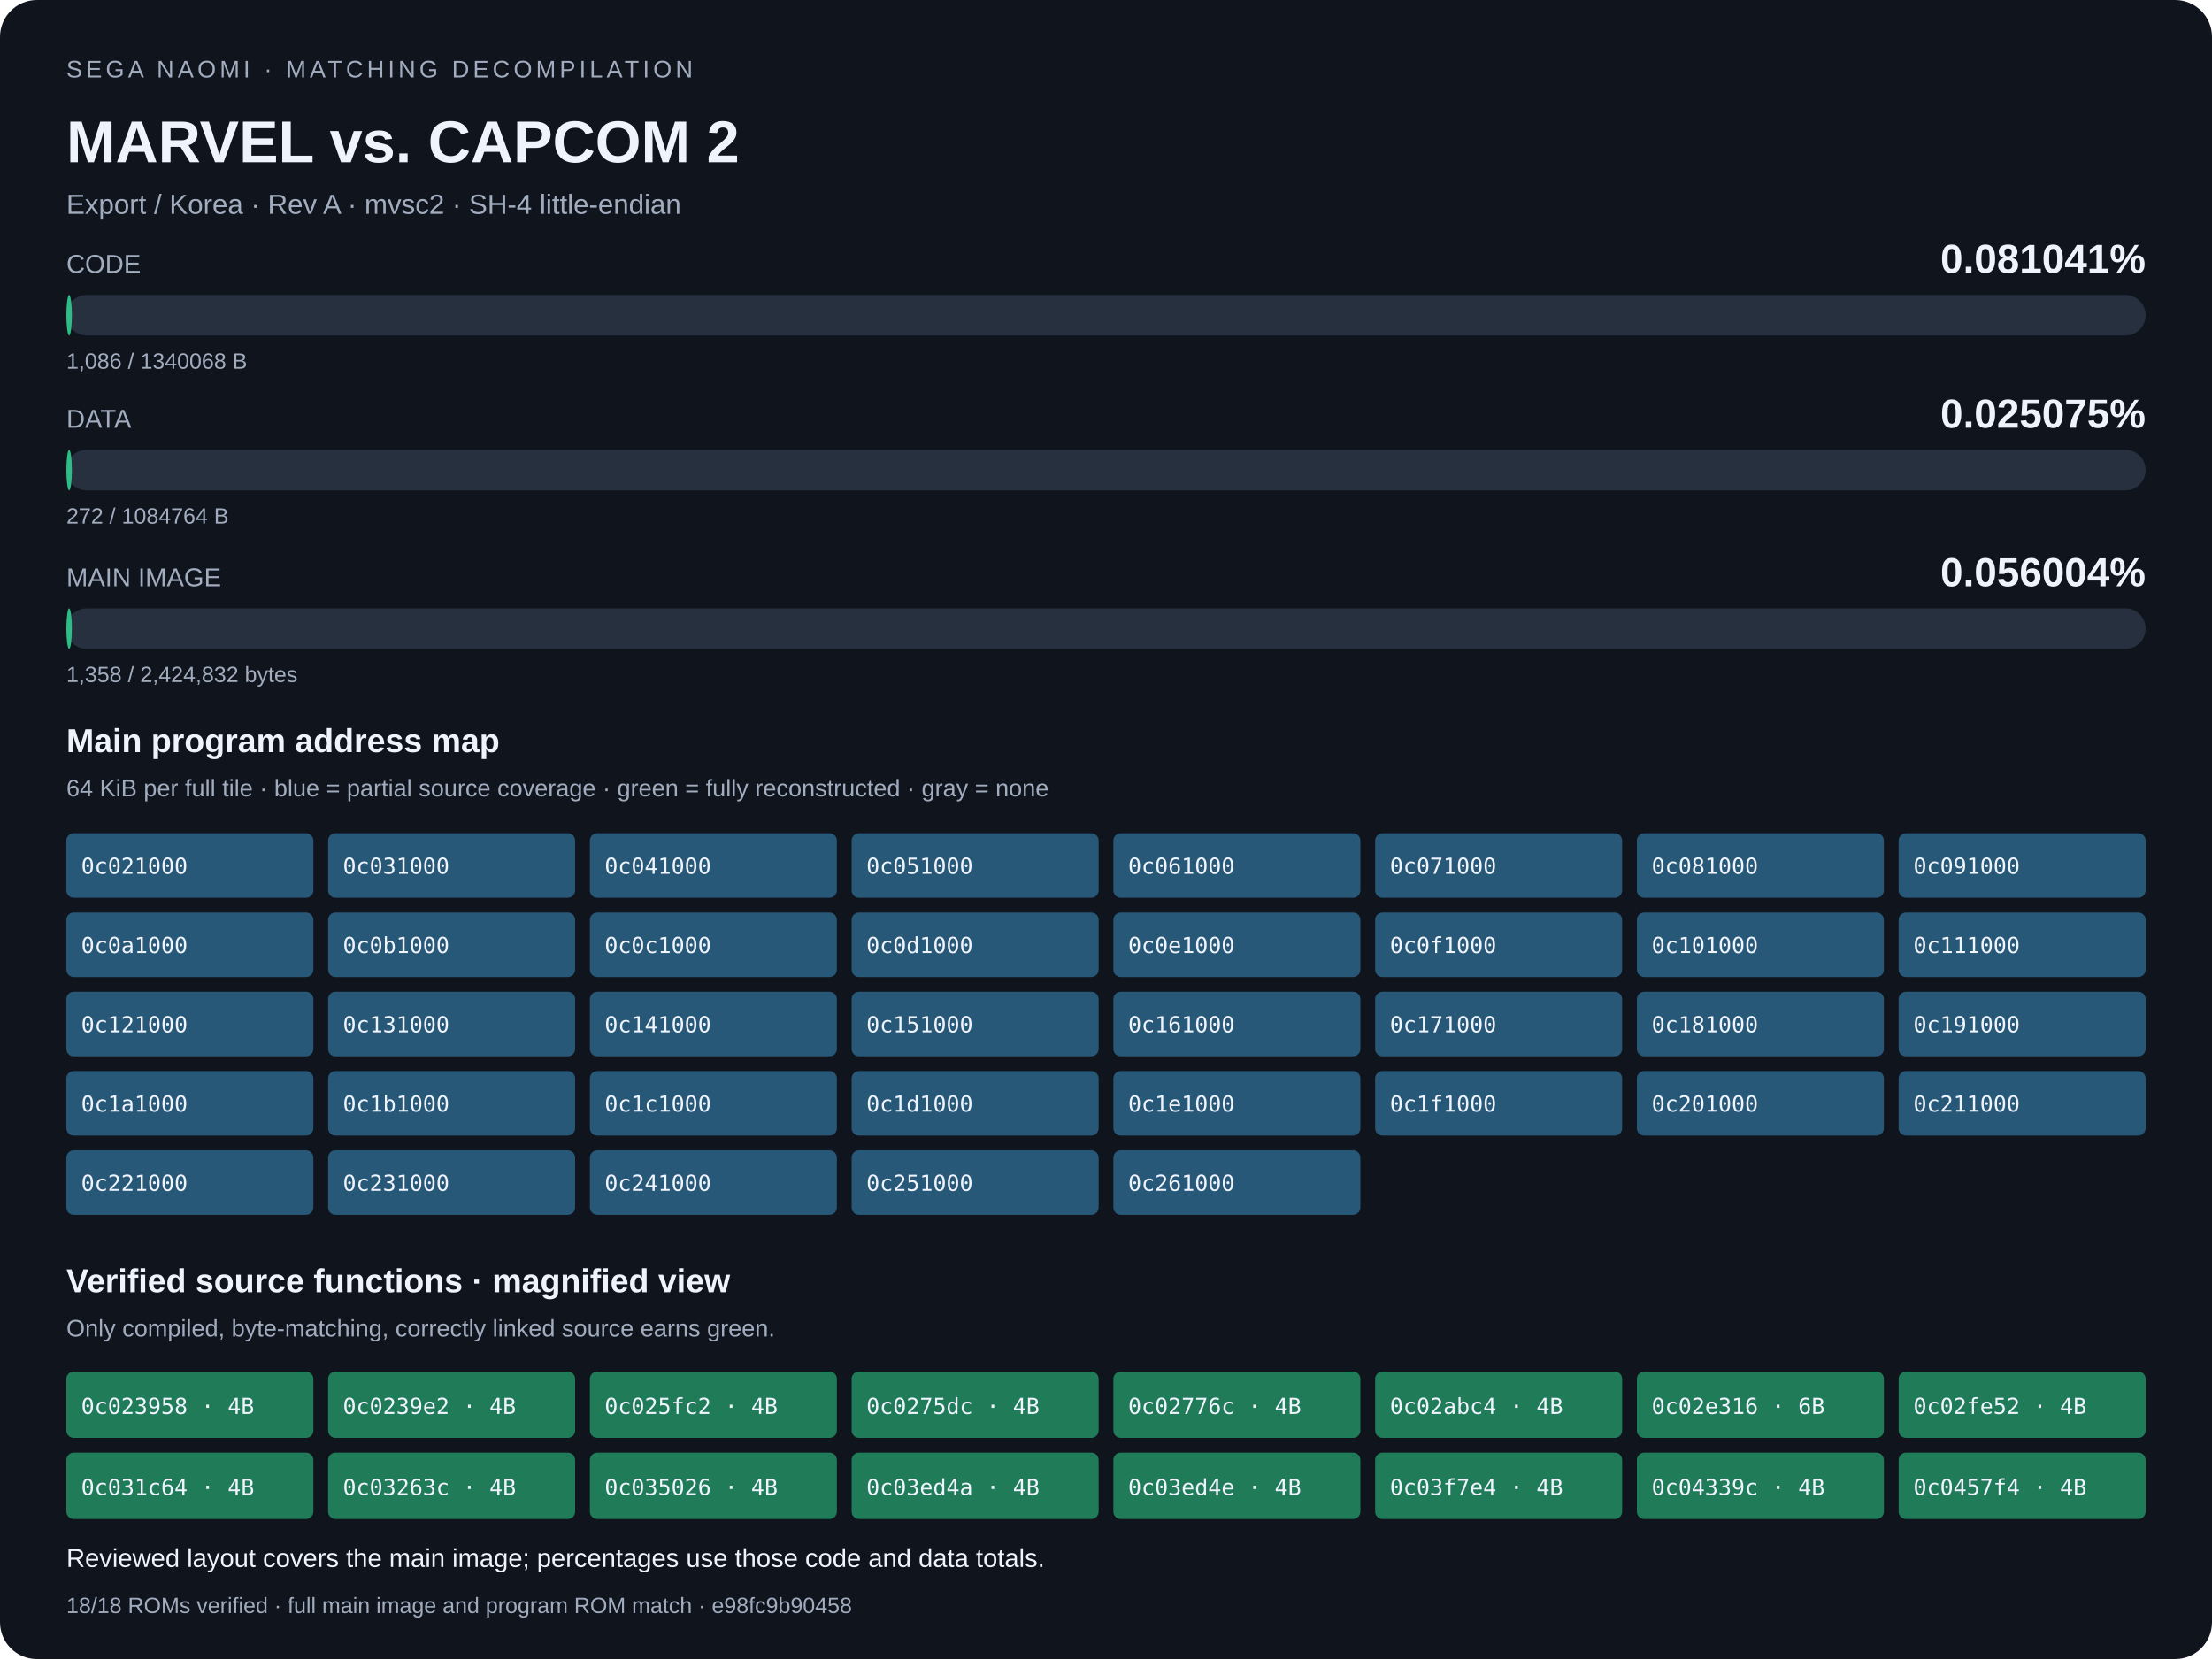
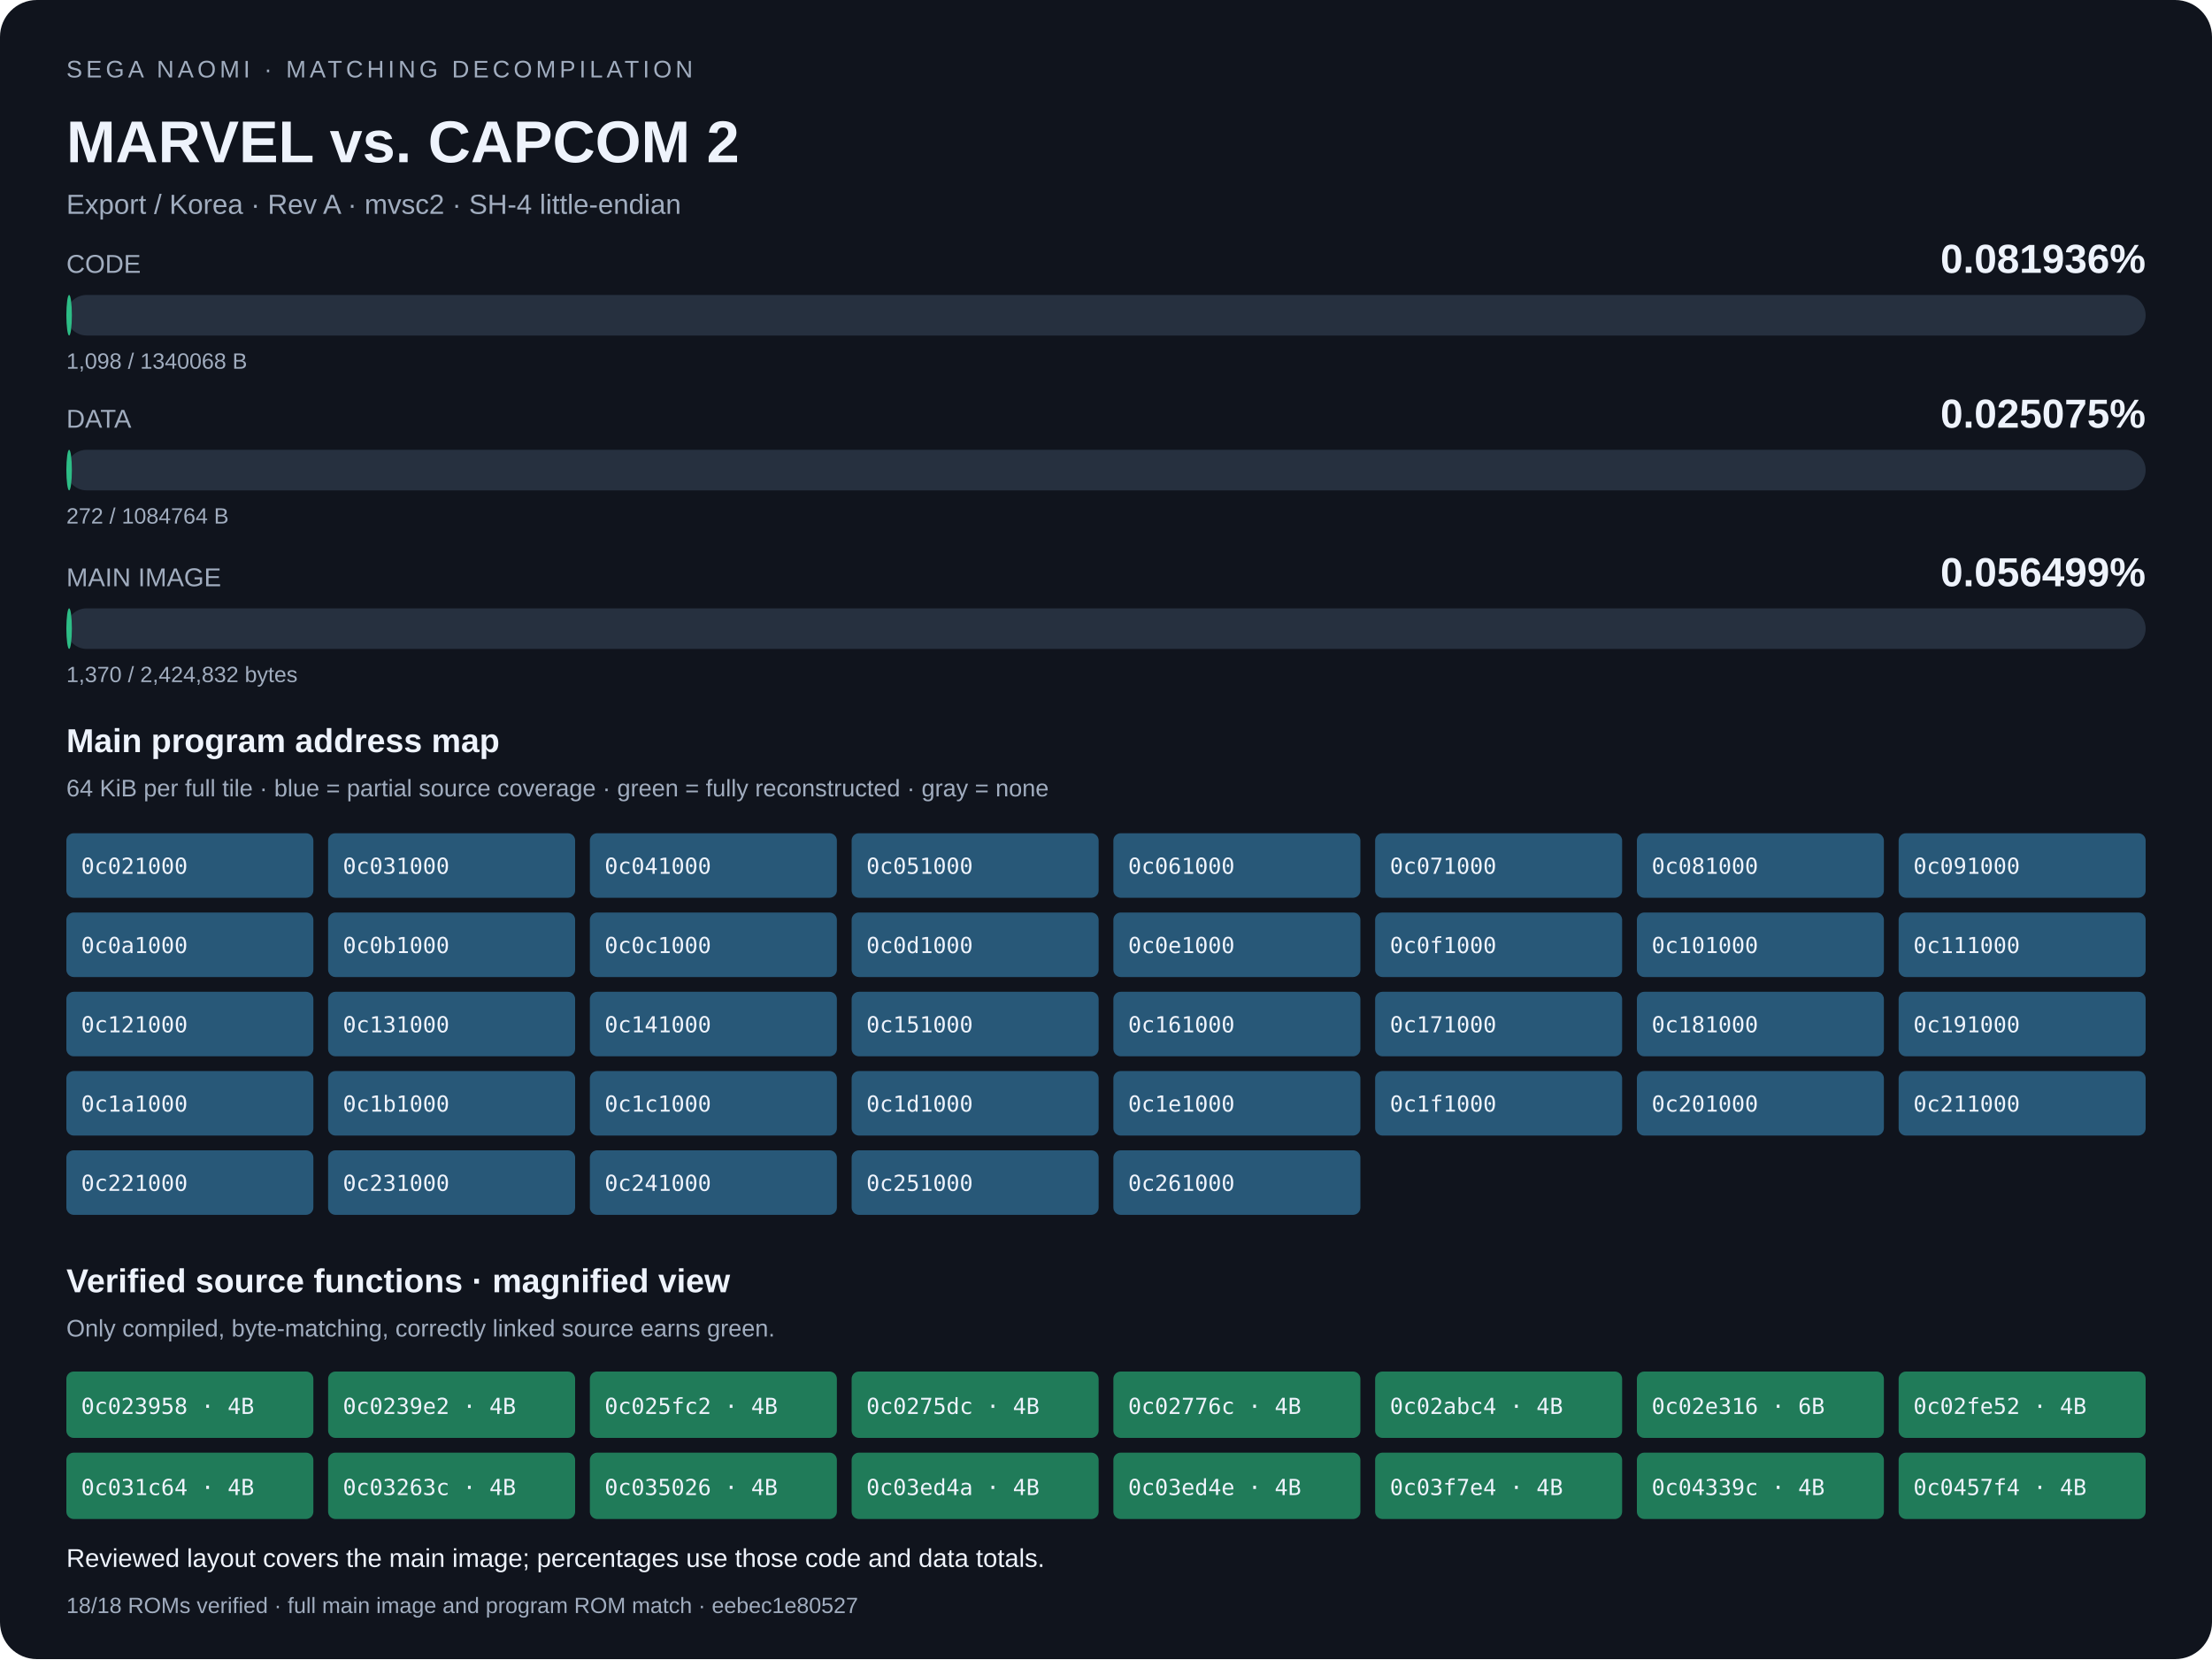
<svg xmlns="http://www.w3.org/2000/svg" width="1200" height="900" viewBox="0 0 1200 900" role="img" aria-labelledby="title desc">
  <rect width="1200" height="900" rx="20" fill="#10141d" />
  <style>text{font-family:Arial,sans-serif;fill:#eef3fc}.muted{fill:#a1adbf}.mono{font-family:monospace}</style>
  <text x="36" y="42" font-size="13" letter-spacing="2" class="muted">SEGA NAOMI · MATCHING DECOMPILATION</text>
  <text x="36" y="88" font-size="32" font-weight="700">MARVEL vs. CAPCOM 2</text>
  <text x="36" y="116" font-size="15" class="muted">Export / Korea · Rev A · mvsc2 · SH-4 little-endian</text>
  <text x="36" y="148" font-size="14" class="muted">CODE</text>
-   <text x="1164" y="148" font-size="22" font-weight="700" text-anchor="end">0.081041%</text>
+   <text x="1164" y="148" font-size="22" font-weight="700" text-anchor="end">0.081936%</text>
  <rect x="36" y="160" width="1128" height="22" rx="11" fill="#26303f" />
  <rect x="36" y="160" width="3" height="22" rx="11" fill="#2dbd86" />
-   <text x="36" y="200" font-size="12" class="muted">1,086 / 1340068 B</text>
+   <text x="36" y="200" font-size="12" class="muted">1,098 / 1340068 B</text>
  <text x="36" y="232" font-size="14" class="muted">DATA</text>
  <text x="1164" y="232" font-size="22" font-weight="700" text-anchor="end">0.025075%</text>
  <rect x="36" y="244" width="1128" height="22" rx="11" fill="#26303f" />
  <rect x="36" y="244" width="3" height="22" rx="11" fill="#2dbd86" />
  <text x="36" y="284" font-size="12" class="muted">272 / 1084764 B</text>
  <text x="36" y="318" font-size="14" class="muted">MAIN IMAGE</text>
-   <text x="1164" y="318" font-size="22" font-weight="700" text-anchor="end">0.056004%</text>
+   <text x="1164" y="318" font-size="22" font-weight="700" text-anchor="end">0.056499%</text>
  <rect x="36" y="330" width="1128" height="22" rx="11" fill="#26303f" />
  <rect x="36" y="330" width="3" height="22" rx="11" fill="#2dbd86" />
-   <text x="36" y="370" font-size="12" class="muted">1,358 / 2,424,832 bytes</text>
+   <text x="36" y="370" font-size="12" class="muted">1,370 / 2,424,832 bytes</text>
  <text x="36" y="408" font-size="18" font-weight="700">Main program address map</text>
  <text x="36" y="432" font-size="13" class="muted">64 KiB per full tile · blue = partial source coverage · green = fully reconstructed · gray = none</text>
  <rect x="36" y="452" width="134" height="35" rx="4" fill="#285878">
</rect>
  <text x="44" y="474" font-size="12" class="mono">0c021000</text>
  <rect x="178" y="452" width="134" height="35" rx="4" fill="#285878">
</rect>
  <text x="186" y="474" font-size="12" class="mono">0c031000</text>
  <rect x="320" y="452" width="134" height="35" rx="4" fill="#285878">
</rect>
  <text x="328" y="474" font-size="12" class="mono">0c041000</text>
  <rect x="462" y="452" width="134" height="35" rx="4" fill="#285878">
</rect>
  <text x="470" y="474" font-size="12" class="mono">0c051000</text>
  <rect x="604" y="452" width="134" height="35" rx="4" fill="#285878">
</rect>
  <text x="612" y="474" font-size="12" class="mono">0c061000</text>
  <rect x="746" y="452" width="134" height="35" rx="4" fill="#285878">
</rect>
  <text x="754" y="474" font-size="12" class="mono">0c071000</text>
  <rect x="888" y="452" width="134" height="35" rx="4" fill="#285878">
</rect>
  <text x="896" y="474" font-size="12" class="mono">0c081000</text>
  <rect x="1030" y="452" width="134" height="35" rx="4" fill="#285878">
</rect>
  <text x="1038" y="474" font-size="12" class="mono">0c091000</text>
  <rect x="36" y="495" width="134" height="35" rx="4" fill="#285878">
</rect>
  <text x="44" y="517" font-size="12" class="mono">0c0a1000</text>
  <rect x="178" y="495" width="134" height="35" rx="4" fill="#285878">
</rect>
  <text x="186" y="517" font-size="12" class="mono">0c0b1000</text>
  <rect x="320" y="495" width="134" height="35" rx="4" fill="#285878">
</rect>
  <text x="328" y="517" font-size="12" class="mono">0c0c1000</text>
  <rect x="462" y="495" width="134" height="35" rx="4" fill="#285878">
</rect>
  <text x="470" y="517" font-size="12" class="mono">0c0d1000</text>
  <rect x="604" y="495" width="134" height="35" rx="4" fill="#285878">
</rect>
  <text x="612" y="517" font-size="12" class="mono">0c0e1000</text>
  <rect x="746" y="495" width="134" height="35" rx="4" fill="#285878">
</rect>
  <text x="754" y="517" font-size="12" class="mono">0c0f1000</text>
  <rect x="888" y="495" width="134" height="35" rx="4" fill="#285878">
</rect>
  <text x="896" y="517" font-size="12" class="mono">0c101000</text>
  <rect x="1030" y="495" width="134" height="35" rx="4" fill="#285878">
</rect>
  <text x="1038" y="517" font-size="12" class="mono">0c111000</text>
  <rect x="36" y="538" width="134" height="35" rx="4" fill="#285878">
</rect>
  <text x="44" y="560" font-size="12" class="mono">0c121000</text>
  <rect x="178" y="538" width="134" height="35" rx="4" fill="#285878">
</rect>
  <text x="186" y="560" font-size="12" class="mono">0c131000</text>
  <rect x="320" y="538" width="134" height="35" rx="4" fill="#285878">
</rect>
  <text x="328" y="560" font-size="12" class="mono">0c141000</text>
  <rect x="462" y="538" width="134" height="35" rx="4" fill="#285878">
</rect>
  <text x="470" y="560" font-size="12" class="mono">0c151000</text>
  <rect x="604" y="538" width="134" height="35" rx="4" fill="#285878">
</rect>
  <text x="612" y="560" font-size="12" class="mono">0c161000</text>
  <rect x="746" y="538" width="134" height="35" rx="4" fill="#285878">
</rect>
  <text x="754" y="560" font-size="12" class="mono">0c171000</text>
  <rect x="888" y="538" width="134" height="35" rx="4" fill="#285878">
</rect>
  <text x="896" y="560" font-size="12" class="mono">0c181000</text>
  <rect x="1030" y="538" width="134" height="35" rx="4" fill="#285878">
</rect>
  <text x="1038" y="560" font-size="12" class="mono">0c191000</text>
  <rect x="36" y="581" width="134" height="35" rx="4" fill="#285878">
</rect>
  <text x="44" y="603" font-size="12" class="mono">0c1a1000</text>
  <rect x="178" y="581" width="134" height="35" rx="4" fill="#285878">
</rect>
  <text x="186" y="603" font-size="12" class="mono">0c1b1000</text>
  <rect x="320" y="581" width="134" height="35" rx="4" fill="#285878">
</rect>
  <text x="328" y="603" font-size="12" class="mono">0c1c1000</text>
  <rect x="462" y="581" width="134" height="35" rx="4" fill="#285878">
</rect>
  <text x="470" y="603" font-size="12" class="mono">0c1d1000</text>
  <rect x="604" y="581" width="134" height="35" rx="4" fill="#285878">
</rect>
  <text x="612" y="603" font-size="12" class="mono">0c1e1000</text>
  <rect x="746" y="581" width="134" height="35" rx="4" fill="#285878">
</rect>
  <text x="754" y="603" font-size="12" class="mono">0c1f1000</text>
  <rect x="888" y="581" width="134" height="35" rx="4" fill="#285878">
</rect>
  <text x="896" y="603" font-size="12" class="mono">0c201000</text>
  <rect x="1030" y="581" width="134" height="35" rx="4" fill="#285878">
</rect>
  <text x="1038" y="603" font-size="12" class="mono">0c211000</text>
  <rect x="36" y="624" width="134" height="35" rx="4" fill="#285878">
</rect>
  <text x="44" y="646" font-size="12" class="mono">0c221000</text>
  <rect x="178" y="624" width="134" height="35" rx="4" fill="#285878">
</rect>
  <text x="186" y="646" font-size="12" class="mono">0c231000</text>
  <rect x="320" y="624" width="134" height="35" rx="4" fill="#285878">
</rect>
  <text x="328" y="646" font-size="12" class="mono">0c241000</text>
  <rect x="462" y="624" width="134" height="35" rx="4" fill="#285878">
</rect>
  <text x="470" y="646" font-size="12" class="mono">0c251000</text>
  <rect x="604" y="624" width="134" height="35" rx="4" fill="#285878">
</rect>
  <text x="612" y="646" font-size="12" class="mono">0c261000</text>
  <text x="36" y="701" font-size="18" font-weight="700">Verified source functions · magnified view</text>
  <text x="36" y="725" font-size="13" class="muted">Only compiled, byte-matching, correctly linked source earns green.</text>
  <rect x="36" y="744" width="134" height="36" rx="4" fill="#207b59" />
  <text x="44" y="767" font-size="12" class="mono">0c023958 · 4B</text>
  <rect x="178" y="744" width="134" height="36" rx="4" fill="#207b59" />
  <text x="186" y="767" font-size="12" class="mono">0c0239e2 · 4B</text>
  <rect x="320" y="744" width="134" height="36" rx="4" fill="#207b59" />
  <text x="328" y="767" font-size="12" class="mono">0c025fc2 · 4B</text>
  <rect x="462" y="744" width="134" height="36" rx="4" fill="#207b59" />
  <text x="470" y="767" font-size="12" class="mono">0c0275dc · 4B</text>
  <rect x="604" y="744" width="134" height="36" rx="4" fill="#207b59" />
  <text x="612" y="767" font-size="12" class="mono">0c02776c · 4B</text>
  <rect x="746" y="744" width="134" height="36" rx="4" fill="#207b59" />
  <text x="754" y="767" font-size="12" class="mono">0c02abc4 · 4B</text>
  <rect x="888" y="744" width="134" height="36" rx="4" fill="#207b59" />
  <text x="896" y="767" font-size="12" class="mono">0c02e316 · 6B</text>
  <rect x="1030" y="744" width="134" height="36" rx="4" fill="#207b59" />
  <text x="1038" y="767" font-size="12" class="mono">0c02fe52 · 4B</text>
  <rect x="36" y="788" width="134" height="36" rx="4" fill="#207b59" />
  <text x="44" y="811" font-size="12" class="mono">0c031c64 · 4B</text>
  <rect x="178" y="788" width="134" height="36" rx="4" fill="#207b59" />
  <text x="186" y="811" font-size="12" class="mono">0c03263c · 4B</text>
  <rect x="320" y="788" width="134" height="36" rx="4" fill="#207b59" />
  <text x="328" y="811" font-size="12" class="mono">0c035026 · 4B</text>
  <rect x="462" y="788" width="134" height="36" rx="4" fill="#207b59" />
  <text x="470" y="811" font-size="12" class="mono">0c03ed4a · 4B</text>
  <rect x="604" y="788" width="134" height="36" rx="4" fill="#207b59" />
  <text x="612" y="811" font-size="12" class="mono">0c03ed4e · 4B</text>
  <rect x="746" y="788" width="134" height="36" rx="4" fill="#207b59" />
  <text x="754" y="811" font-size="12" class="mono">0c03f7e4 · 4B</text>
  <rect x="888" y="788" width="134" height="36" rx="4" fill="#207b59" />
  <text x="896" y="811" font-size="12" class="mono">0c04339c · 4B</text>
  <rect x="1030" y="788" width="134" height="36" rx="4" fill="#207b59" />
  <text x="1038" y="811" font-size="12" class="mono">0c0457f4 · 4B</text>
  <text x="36" y="850" font-size="14">Reviewed layout covers the main image; percentages use those code and data totals.</text>
-   <text x="36" y="875" font-size="12" class="muted">18/18 ROMs verified · full main image and program ROM match · e98fc9b90458</text>
+   <text x="36" y="875" font-size="12" class="muted">18/18 ROMs verified · full main image and program ROM match · eebec1e80527</text>
</svg>
